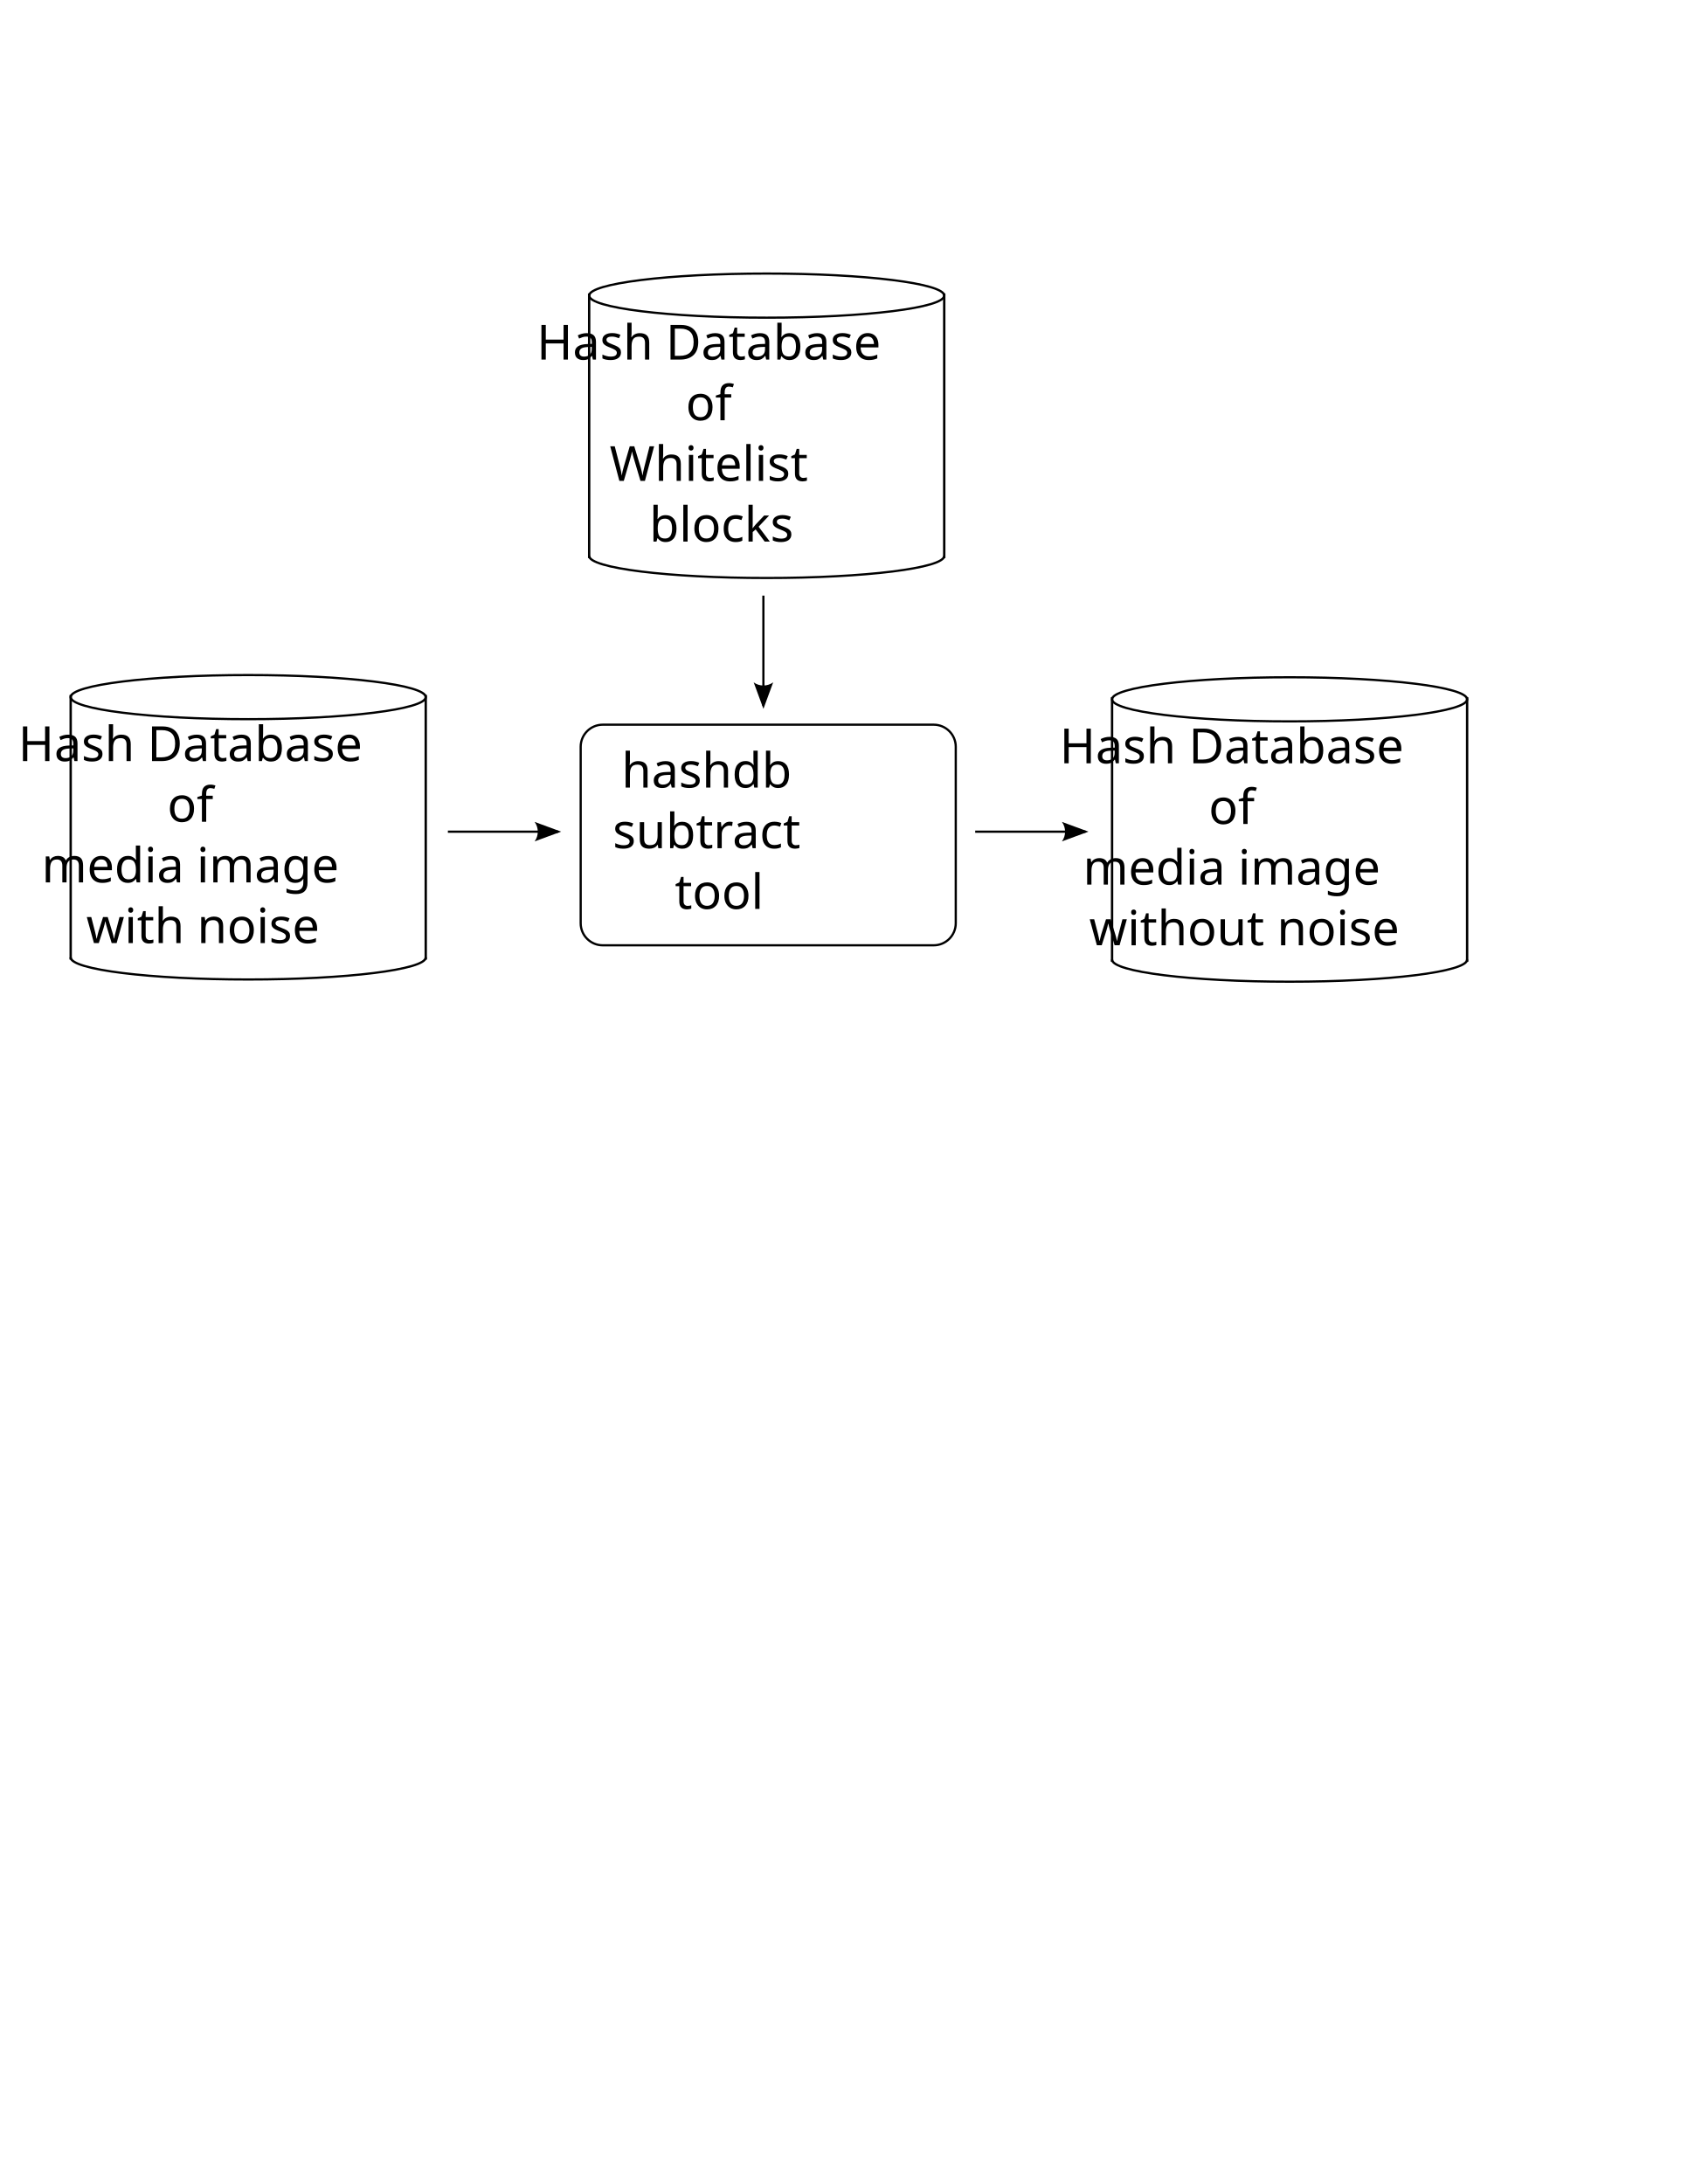
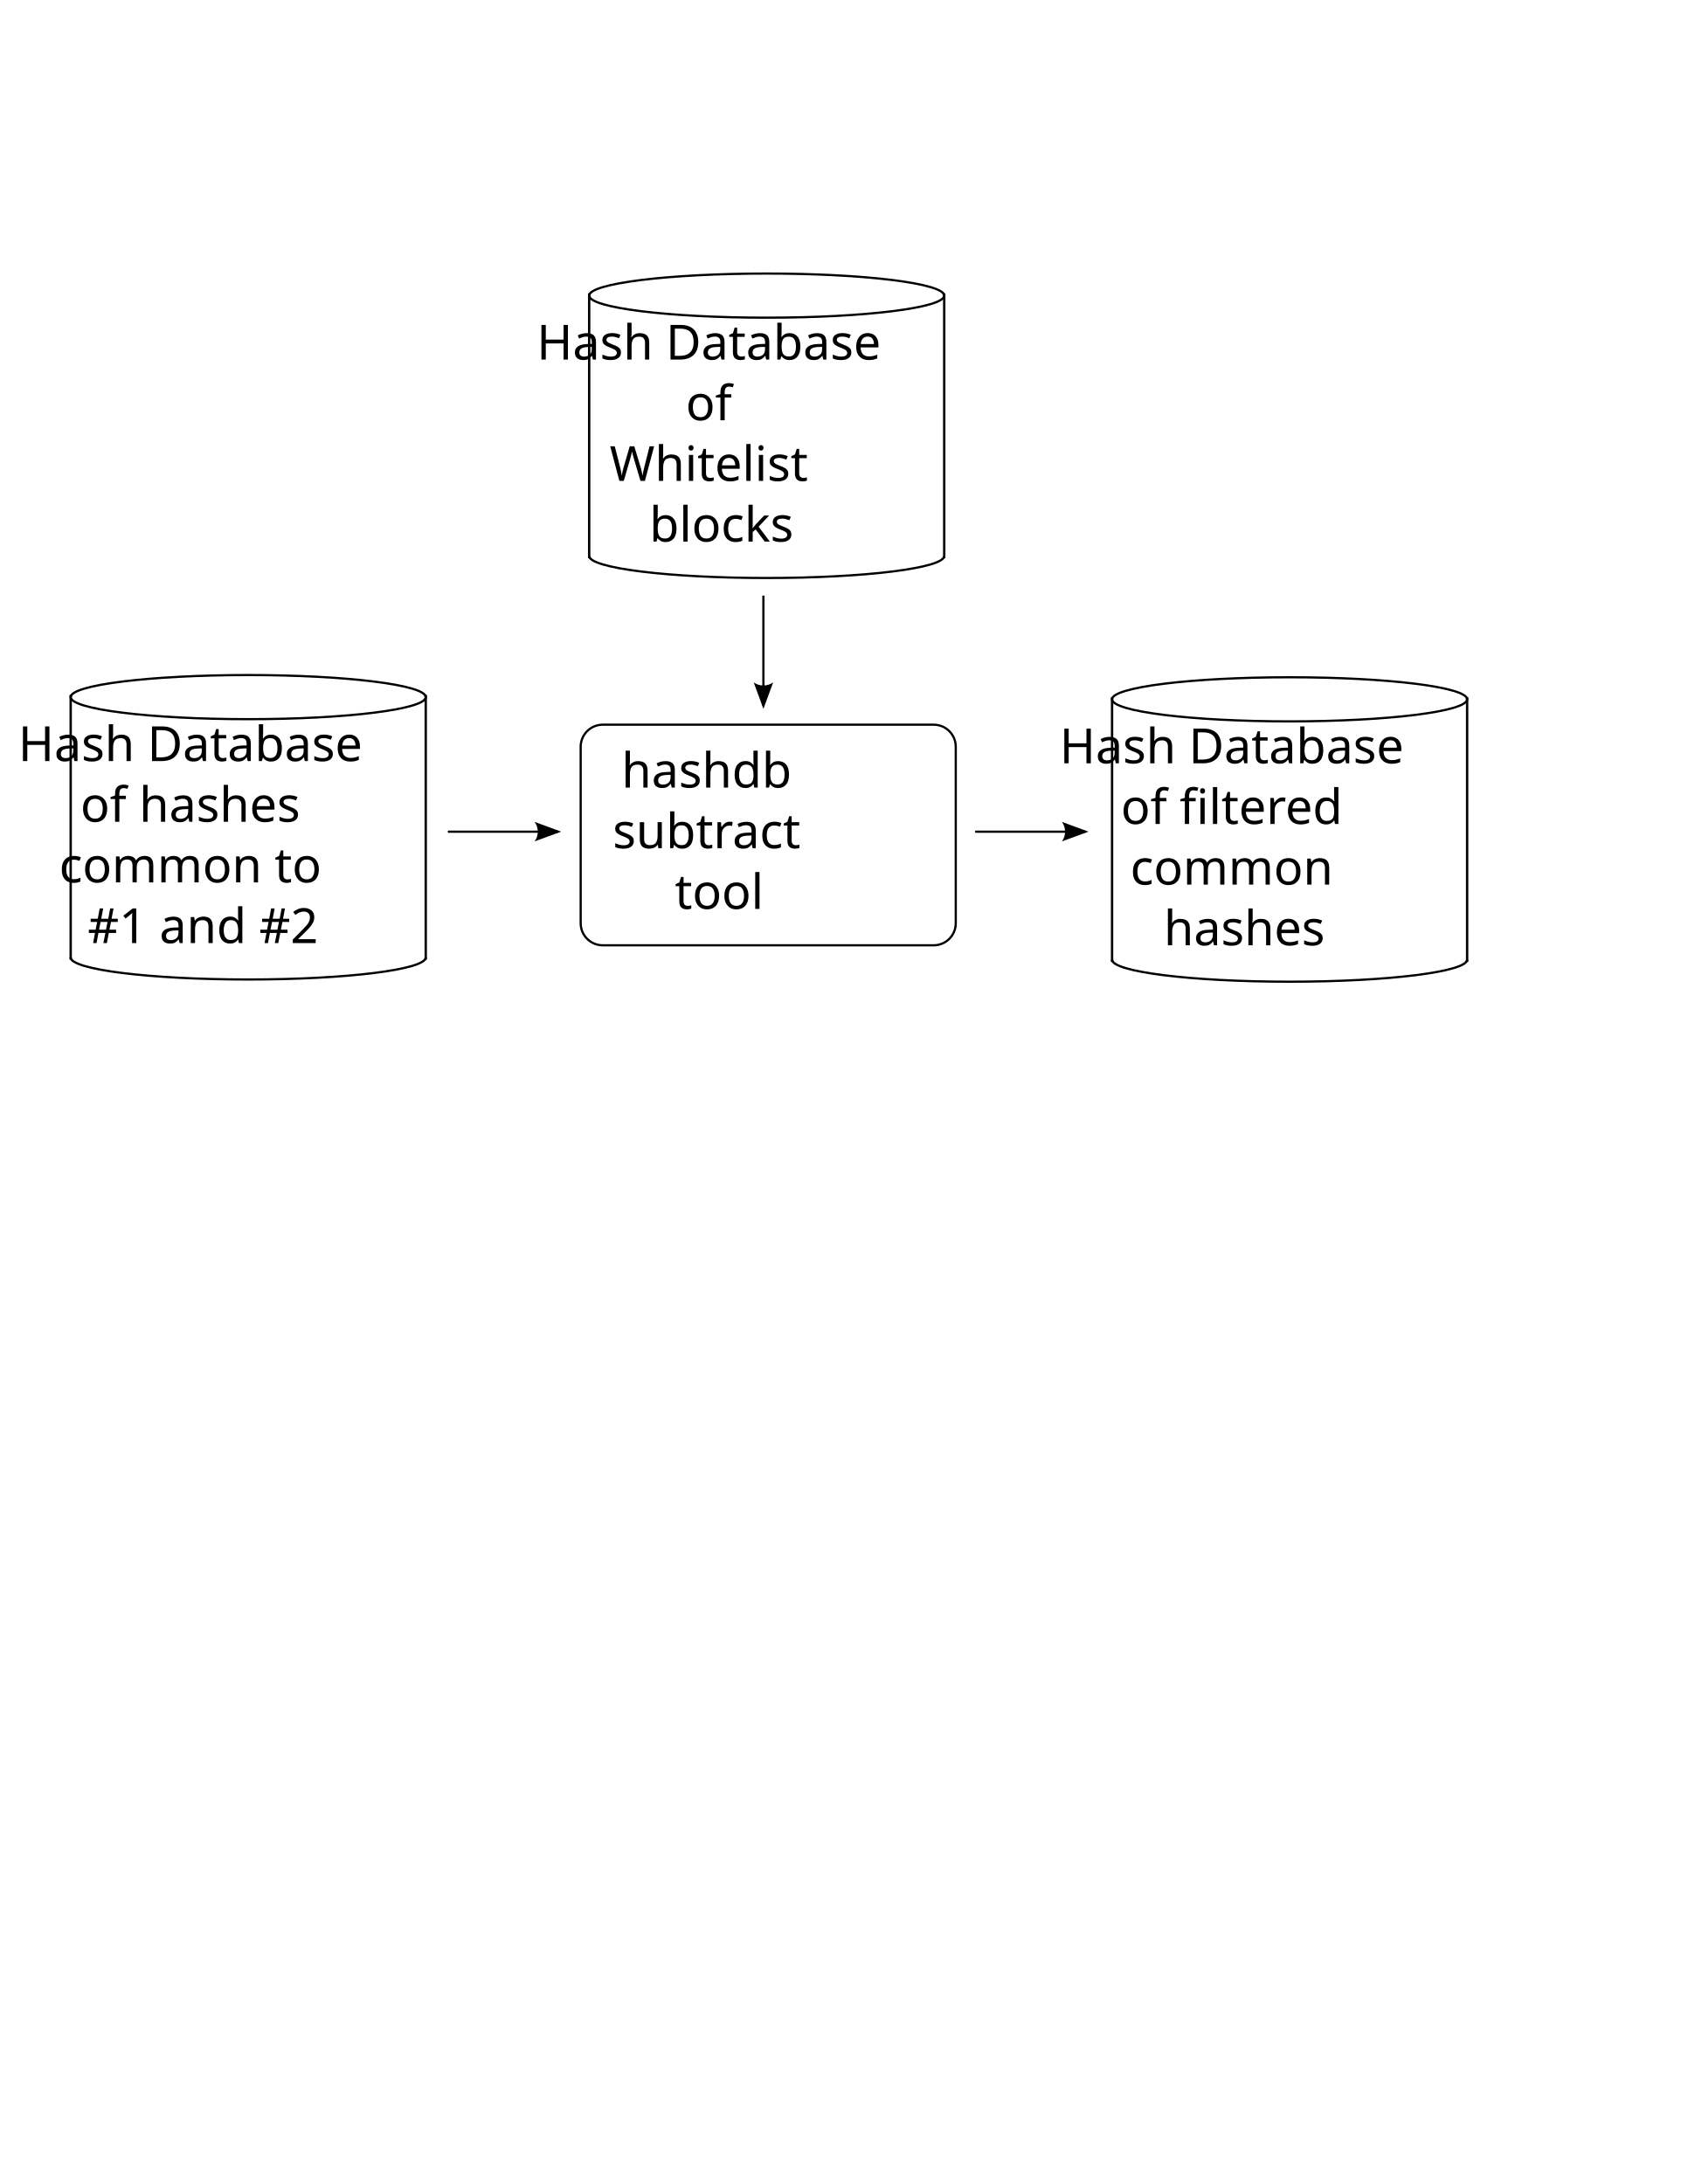
<svg xmlns="http://www.w3.org/2000/svg" width="765" height="990" id="svg2" version="1.1">
  <defs id="defs4">
    <marker orient="auto" refY="0.0" refX="0.0" id="Arrow2Lend" style="overflow:visible;">
      <path id="path4174" style="fill-rule:evenodd;stroke-width:0.625;stroke-linejoin:round;" d="M 8.719,4.034 L -2.207,0.016 L 8.719,-4.002 C 6.973,-1.63 6.983,1.616 8.719,4.034 z " transform="scale(1.1) rotate(180) translate(1,0)" />
    </marker>
    <marker orient="auto" refY="0.0" refX="0.0" id="Arrow2Mend" style="overflow:visible;">
      <path id="path4180" style="fill-rule:evenodd;stroke-width:0.625;stroke-linejoin:round;" d="M 8.719,4.034 L -2.207,0.016 L 8.719,-4.002 C 6.973,-1.63 6.983,1.616 8.719,4.034 z " transform="scale(0.6) rotate(180) translate(0,0)" />
    </marker>
    <marker orient="auto" refY="0" refX="0" id="Arrow2Lend-8" style="overflow:visible">
      <path id="path4174-1" style="fill-rule:evenodd;stroke-width:0.625;stroke-linejoin:round" d="M 8.719,4.034 -2.207,0.016 8.719,-4.002 c -1.745,2.372 -1.735,5.617 -6e-7,8.035 z" transform="matrix(-1.1,0,0,-1.1,-1.1,0)" />
    </marker>
  </defs>
  <g id="layer1" transform="translate(0,-62.36216)">
    <flowRoot xml:space="preserve" id="flowRoot3167" style="fill:black;stroke:none;stroke-opacity:1;stroke-width:1px;stroke-linejoin:miter;stroke-linecap:butt;fill-opacity:1;font-family:NanumGothic;font-style:normal;font-weight:normal;font-size:12px;line-height:125%;letter-spacing:0px;word-spacing:0px;-inkscape-font-specification:Sans;font-stretch:normal;font-variant:normal">
      <flowRegion id="flowRegion3169">
        <rect id="rect3171" width="6" height="27" x="94" y="-18" />
      </flowRegion>
      <flowPara id="flowPara3173" />
    </flowRoot>
    <g id="g3290" transform="translate(237,73)">
      <text id="text2987-7" y="152.362" x="110" style="font-size:22px;font-style:normal;font-variant:normal;font-weight:normal;font-stretch:normal;text-align:center;line-height:125%;letter-spacing:0px;word-spacing:0px;text-anchor:middle;fill:#000000;fill-opacity:1;stroke:none;font-family:NanumGothic;-inkscape-font-specification:Sans" xml:space="preserve">
        <tspan id="tspan2995-4" y="152.362" x="110">Hash Database</tspan>
        <tspan id="tspan3060" y="179.862" x="110">of</tspan>
        <tspan y="207.362" x="110" id="tspan3057">Whitelist</tspan>
        <tspan y="234.862" x="110" id="tspan3059">blocks</tspan>
      </text>
      <g transform="matrix(1.072848,0,0,1,-2.149007,0)" id="g3284">
        <path transform="translate(-10,-86.63784)" style="fill:none;stroke:#000000;stroke-width:1;stroke-miterlimit:4;stroke-opacity:1;stroke-dasharray:none" id="path3245-8" d="m 190,210 c 0,5.523 -33.579,10 -75,10 -41.421,0 -75,-4.477 -75,-10 0,-5.523 33.579,-10 75,-10 41.421,0 75,4.477 75,10 z" />
        <path transform="translate(-10,31.36216)" style="fill:none;stroke:#000000;stroke-width:1;stroke-miterlimit:4;stroke-opacity:1;stroke-dasharray:none" id="path3245" d="m 190,210 c 0,5.523 -33.579,10 -75,10 -41.421,0 -75,-4.477 -75,-10 0,0 0,0 0,0" />
        <path style="fill:none;stroke:#000000;stroke-width:1px;stroke-linecap:butt;stroke-linejoin:miter;stroke-opacity:1" d="m 30,60 c 0,120 0,120 0,120" id="path3274" transform="translate(0,62.36216)" />
        <path style="fill:none;stroke:#000000;stroke-width:1px;stroke-linecap:butt;stroke-linejoin:miter;stroke-opacity:1" d="m 180,60 0,120" id="path3276" transform="translate(0,62.36216)" />
      </g>
    </g>
    <g transform="translate(0,97.99999)" id="g3290-5">
      <text id="text2987-7-1" y="309.362" x="112" style="font-size:22px;font-style:normal;font-variant:normal;font-weight:normal;font-stretch:normal;text-align:center;line-height:125%;letter-spacing:0px;word-spacing:0px;text-anchor:middle;fill:#000000;fill-opacity:1;stroke:none;font-family:NanumGothic;-inkscape-font-specification:Sans" xml:space="preserve">
        <tspan id="tspan3060-1" y="309.362" x="112">Hash Database</tspan>
-         <tspan y="336.862" x="112" id="tspan3070">of</tspan>
-         <tspan y="364.362" x="112" id="tspan3074">media image</tspan>
-         <tspan y="391.862" x="112" id="tspan3102">with noise</tspan>
+         <tspan y="336.862" x="112" id="tspan3102">of hashes</tspan>
+         <tspan y="364.362" x="112" id="tspan3039">common to</tspan>
+         <tspan y="391.862" x="112" id="tspan3041">#1 and #2</tspan>
      </text>
      <g transform="matrix(1.072848,0,0,1,-0.1490066,157)" id="g3284-7">
        <path transform="translate(-10,-86.63784)" style="fill:none;stroke:#000000;stroke-width:1;stroke-miterlimit:4;stroke-opacity:1;stroke-dasharray:none" id="path3245-8-3" d="m 190,210 c 0,5.523 -33.579,10 -75,10 -41.421,0 -75,-4.477 -75,-10 0,-5.523 33.579,-10 75,-10 41.421,0 75,4.477 75,10 z" />
        <path transform="translate(-10,31.36216)" style="fill:none;stroke:#000000;stroke-width:1;stroke-miterlimit:4;stroke-opacity:1;stroke-dasharray:none" id="path3245-84" d="m 190,210 c 0,5.523 -33.579,10 -75,10 -41.421,0 -75,-4.477 -75,-10 0,0 0,0 0,0" />
        <path style="fill:none;stroke:#000000;stroke-width:1px;stroke-linecap:butt;stroke-linejoin:miter;stroke-opacity:1" d="m 30,60 c 0,120 0,120 0,120" id="path3274-1" transform="translate(0,62.36216)" />
        <path style="fill:none;stroke:#000000;stroke-width:1px;stroke-linecap:butt;stroke-linejoin:miter;stroke-opacity:1" d="m 180,60 0,120" id="path3276-9" transform="translate(0,62.36216)" />
      </g>
    </g>
    <g id="g3356" transform="translate(-16.80997,98.49998)">
      <text id="text2987-4" y="320.862" x="362.81" style="font-size:22px;font-style:normal;font-variant:normal;font-weight:normal;font-stretch:normal;text-align:center;line-height:125%;letter-spacing:0px;word-spacing:0px;text-anchor:middle;fill:#000000;fill-opacity:1;stroke:none;font-family:NanumGothic;-inkscape-font-specification:Sans" xml:space="preserve">
        <tspan id="tspan3352" y="320.862" x="362.81">hashdb</tspan>
        <tspan y="348.362" x="362.81" id="tspan3081">subtract</tspan>
        <tspan y="375.862" x="362.81" id="tspan3083">tool</tspan>
      </text>
      <rect transform="translate(0,62.36216)" y="230" x="280" height="100" width="170" id="rect3354" style="fill:none;stroke:#000000;stroke-width:1;stroke-miterlimit:4;stroke-opacity:1;stroke-dasharray:none" rx="10" ry="10" />
    </g>
    <path style="fill:none;stroke:#000000;stroke-width:1px;stroke-linecap:butt;stroke-linejoin:miter;stroke-opacity:1;marker-end:url(#Arrow2Lend)" d="m 442,439.362 50,0" id="path4963" />
    <path style="fill:none;stroke:#000000;stroke-width:1px;stroke-linecap:butt;stroke-linejoin:miter;stroke-opacity:1;marker-end:url(#Arrow2Lend)" d="m 346,332.362 c 0,50 0,50 0,50" id="path3029" />
    <path style="fill:none;stroke:#000000;stroke-width:1px;stroke-linecap:butt;stroke-linejoin:miter;stroke-opacity:1;marker-end:url(#Arrow2Lend)" d="m 203,439.362 50,0" id="path4963-1" />
    <g transform="translate(472,98.99998)" id="g3290-5-7">
      <text id="text2987-7-1-2" y="309.362" x="112" style="font-size:22px;font-style:normal;font-variant:normal;font-weight:normal;font-stretch:normal;text-align:center;line-height:125%;letter-spacing:0px;word-spacing:0px;text-anchor:middle;fill:#000000;fill-opacity:1;stroke:none;font-family:NanumGothic;-inkscape-font-specification:Sans" xml:space="preserve">
        <tspan id="tspan3060-1-3" y="309.362" x="112">Hash Database</tspan>
-         <tspan y="336.862" x="112" id="tspan3152">of</tspan>
-         <tspan y="364.362" x="112" id="tspan3074-9">media image</tspan>
-         <tspan y="391.862" x="112" id="tspan3102-9">without noise</tspan>
+         <tspan y="336.862" x="112" id="tspan3102-9">of filtered</tspan>
+         <tspan y="364.362" x="112" id="tspan3048">common</tspan>
+         <tspan y="391.862" x="112" id="tspan3050">hashes</tspan>
      </text>
      <g transform="matrix(1.072848,0,0,1,-0.1490066,157)" id="g3284-7-7">
        <path transform="translate(-10,-86.63784)" style="fill:none;stroke:#000000;stroke-width:1;stroke-miterlimit:4;stroke-opacity:1;stroke-dasharray:none" id="path3245-8-3-2" d="m 190,210 c 0,5.523 -33.579,10 -75,10 -41.421,0 -75,-4.477 -75,-10 0,-5.523 33.579,-10 75,-10 41.421,0 75,4.477 75,10 z" />
        <path transform="translate(-10,31.36216)" style="fill:none;stroke:#000000;stroke-width:1;stroke-miterlimit:4;stroke-opacity:1;stroke-dasharray:none" id="path3245-84-7" d="m 190,210 c 0,5.523 -33.579,10 -75,10 -41.421,0 -75,-4.477 -75,-10 0,0 0,0 0,0" />
        <path style="fill:none;stroke:#000000;stroke-width:1px;stroke-linecap:butt;stroke-linejoin:miter;stroke-opacity:1" d="m 30,60 c 0,120 0,120 0,120" id="path3274-1-3" transform="translate(0,62.36216)" />
        <path style="fill:none;stroke:#000000;stroke-width:1px;stroke-linecap:butt;stroke-linejoin:miter;stroke-opacity:1" d="m 180,60 0,120" id="path3276-9-9" transform="translate(0,62.36216)" />
      </g>
    </g>
  </g>
</svg>
